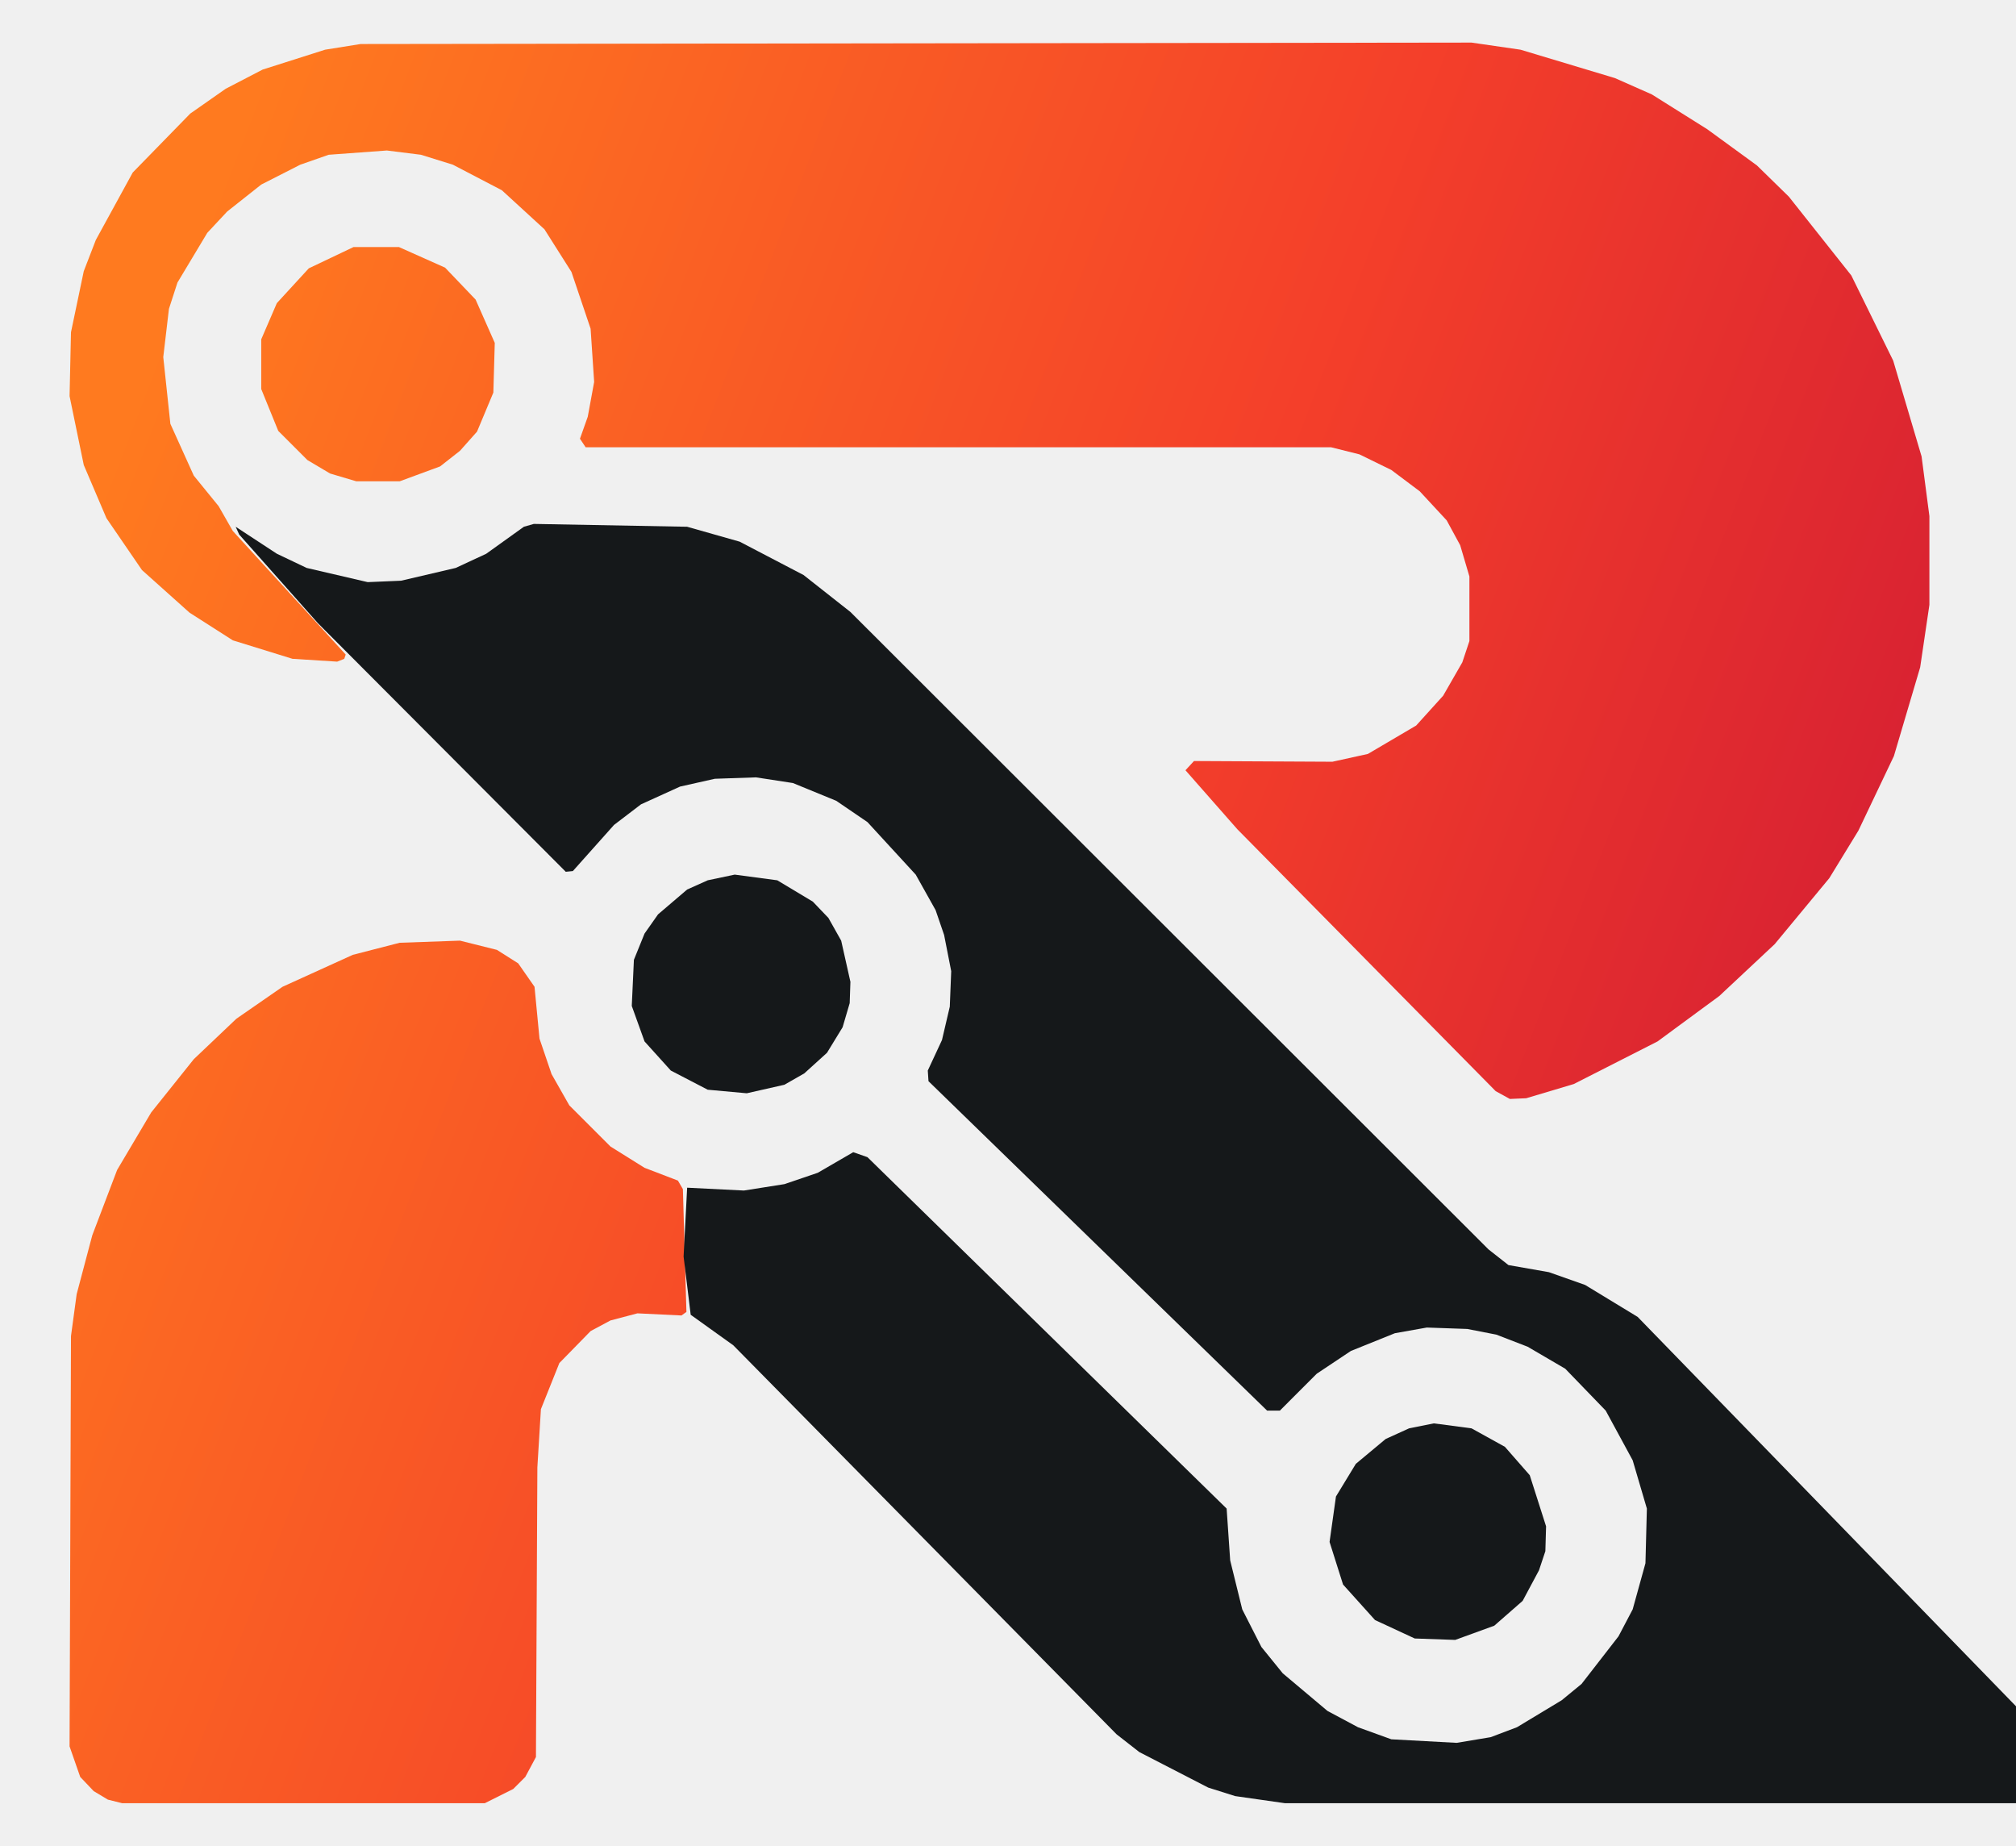
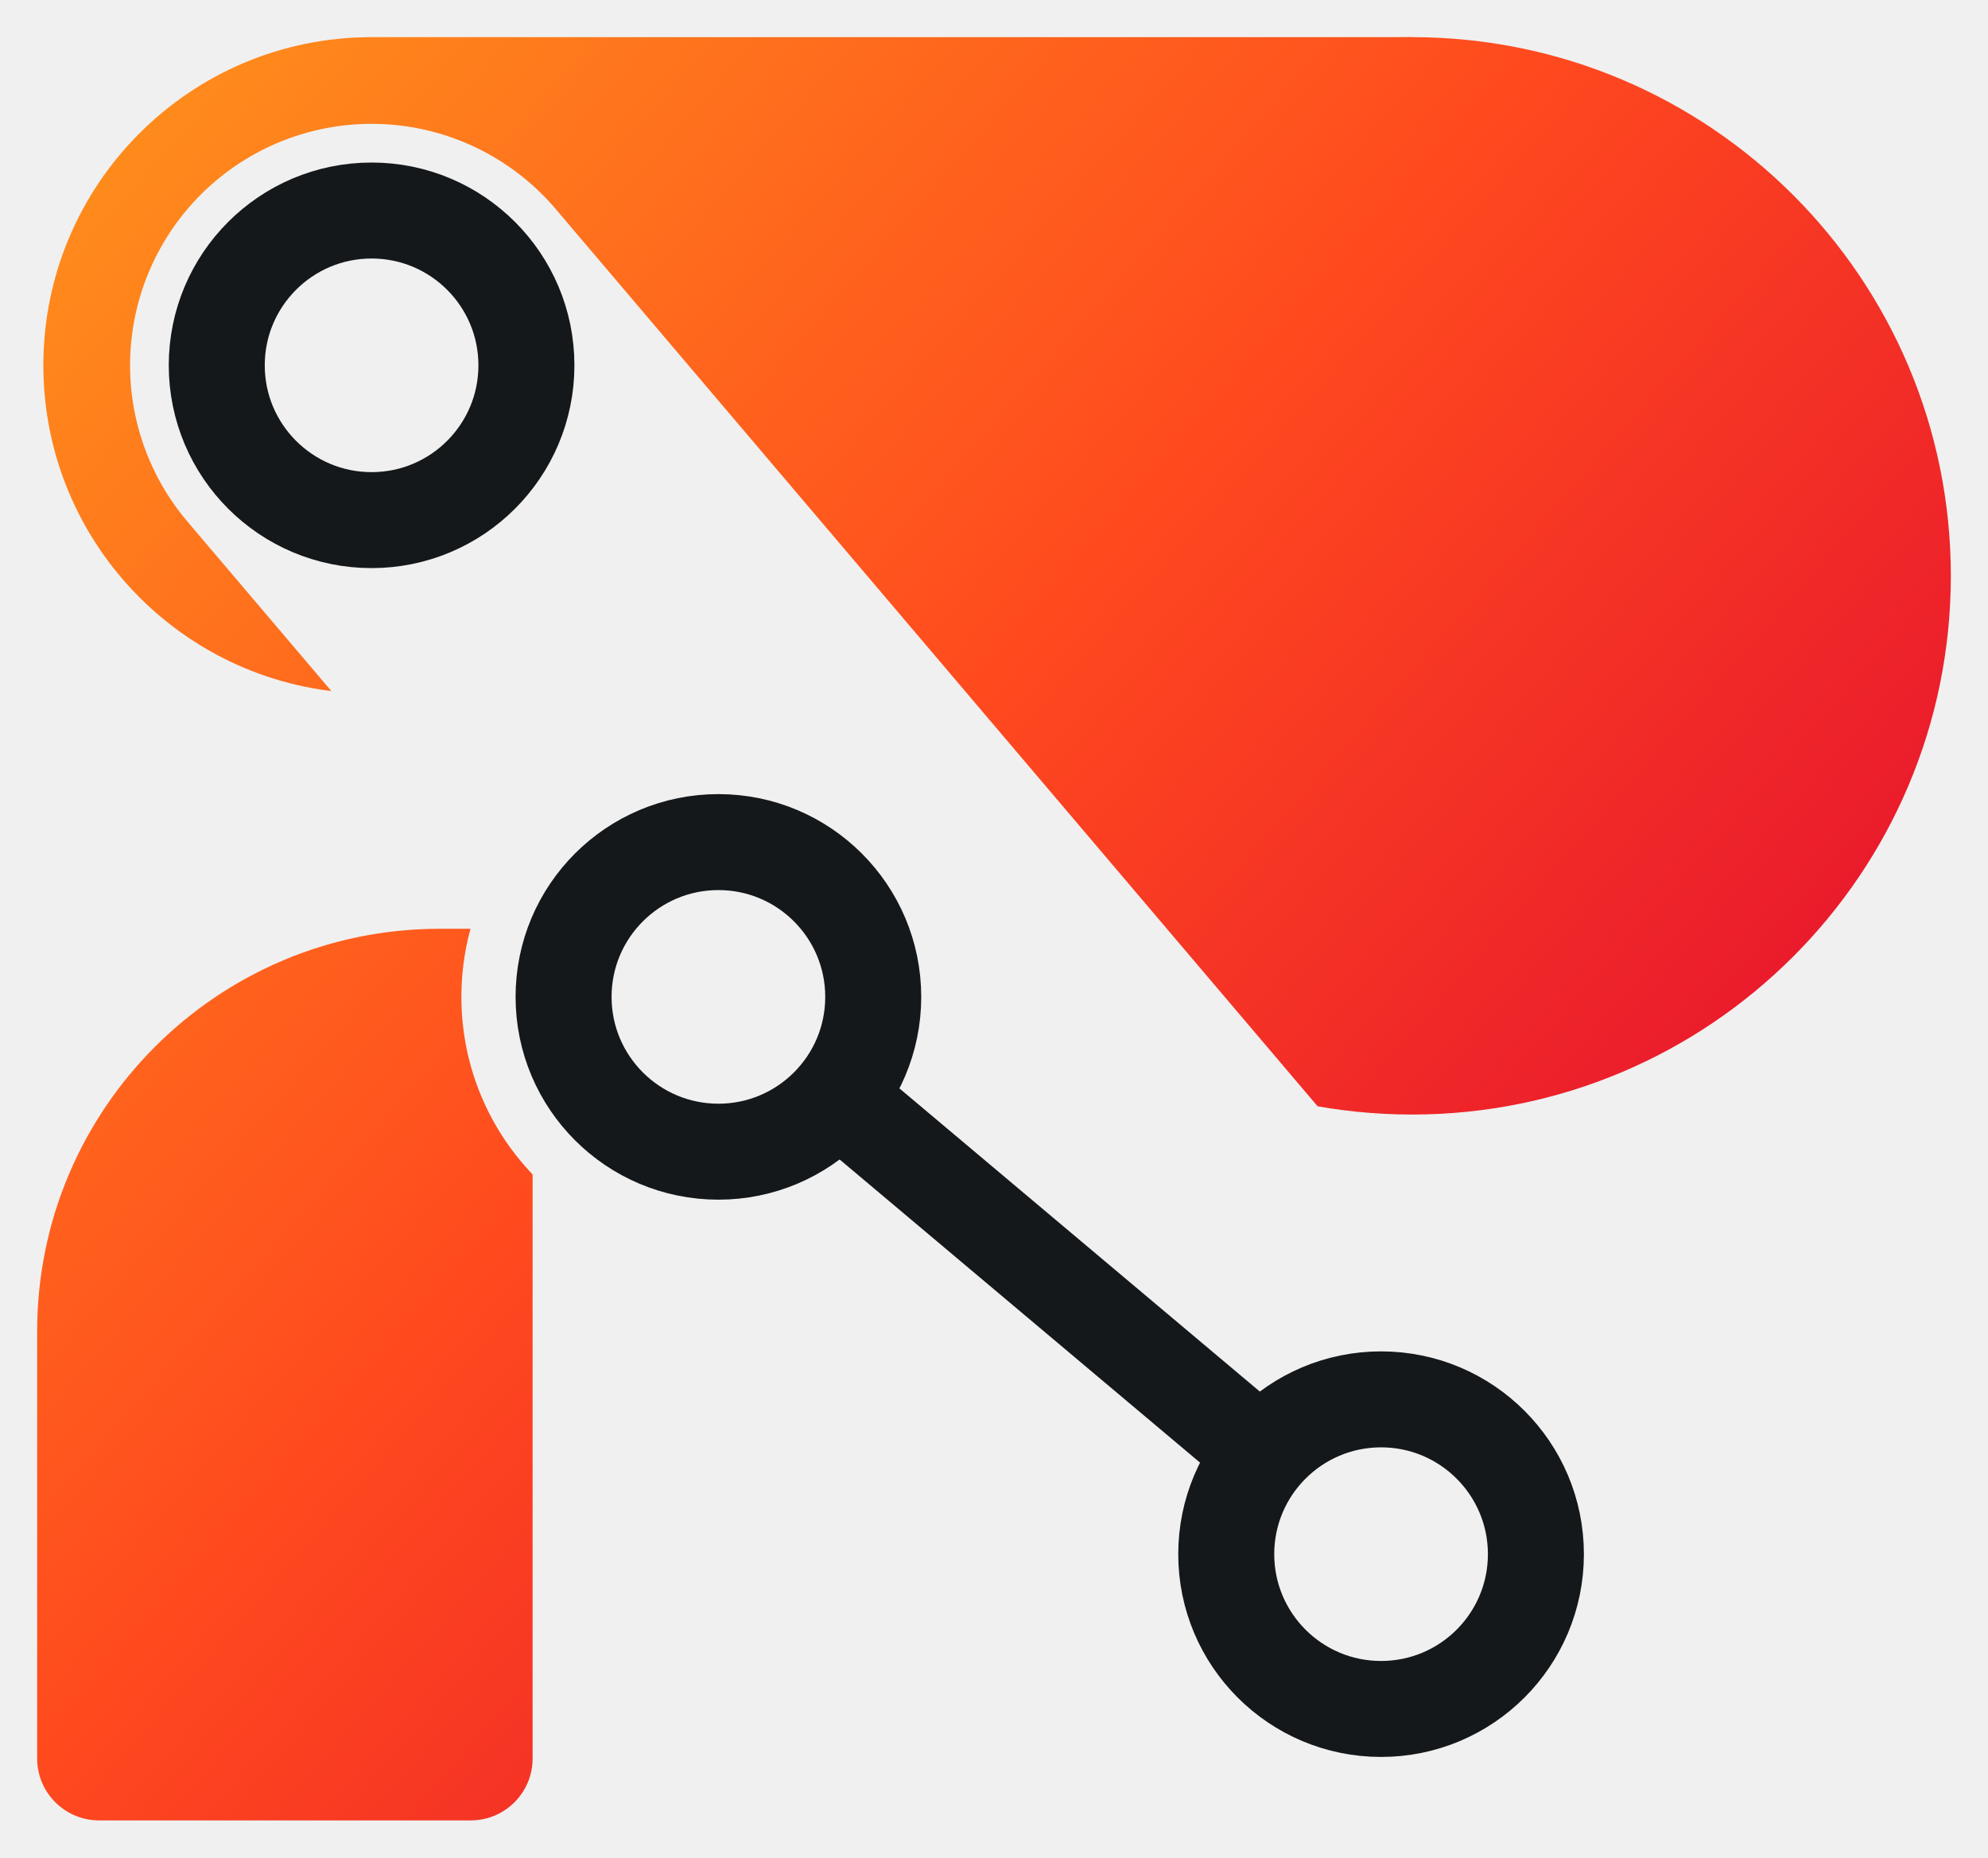
- <svg xmlns="http://www.w3.org/2000/svg" viewBox="26 21 284 260">
+ <svg xmlns="http://www.w3.org/2000/svg" viewBox="-12 -12 642 600">
  <defs>
-     <linearGradient id="g" gradientUnits="userSpaceOnUse" x1="40" y1="90" x2="300" y2="190">
-       <stop offset="0" stop-color="#FF7A1F" />
-       <stop offset=".55" stop-color="#F43F2A" />
-       <stop offset="1" stop-color="#D11A34" />
+     <linearGradient id="rbx-g" gradientUnits="userSpaceOnUse" x1="48" y1="18" x2="528" y2="438">
+       <stop offset="0" stop-color="#FF8A1C" />
+       <stop offset=".5" stop-color="#FF4A1E" />
+       <stop offset="1" stop-color="#E5102F" />
    </linearGradient>
+     <mask id="rbx-k" maskUnits="userSpaceOnUse" x="-20" y="-20" width="660" height="620">
+       <rect x="-20" y="-20" width="660" height="620" fill="#fff" />
+       <line x1="108" y1="106" x2="434" y2="490" stroke="#000" stroke-width="156" stroke-linecap="round" />
+       <circle cx="220" cy="310" r="83" />
+     </mask>
  </defs>
-   <path fill="url(#g)" fill-rule="evenodd" d="M96.0,154.8 90.8,153.5 82.3,153.8 75.7,155.5 65.8,160.0 59.3,164.5 53.3,170.2 47.3,177.7 42.5,185.8 39.0,195.0 36.8,203.3 36.0,209.2 35.8,267.0 37.3,271.3 39.2,273.3 41.2,274.5 43.2,275.0 94.3,275.0 98.3,273.0 100.0,271.3 101.5,268.5 101.7,227.7 102.2,219.5 104.8,213.0 109.2,208.5 112.0,207.0 115.8,206.0 122.0,206.3 122.7,205.8 122.2,188.5 121.5,187.3 116.8,185.5 112.0,182.5 106.2,176.7 103.7,172.3 102.0,167.3 101.3,160.0 99.0,156.7ZM75.8,55.8 69.5,58.8 65.0,63.7 62.8,68.8 62.8,75.8 65.2,81.7 69.3,85.8 72.5,87.7 76.2,88.8 82.3,88.8 88.0,86.7 90.8,84.5 93.2,81.8 95.5,76.3 95.7,69.3 93.0,63.2 88.7,58.7 82.2,55.8ZM37.8,59.2 36.0,67.8 35.8,76.8 37.8,86.5 41.0,94.0 46.0,101.3 52.7,107.3 58.8,111.2 67.2,113.8 73.5,114.2 74.5,113.8 74.7,113.2 58.8,95.8 56.8,92.3 53.3,88.0 50.0,80.7 49.0,71.3 49.8,64.5 51.0,60.8 55.2,53.8 58.0,50.8 62.8,47.0 68.3,44.2 72.3,42.8 80.5,42.2 85.3,42.8 89.8,44.2 96.7,47.8 102.7,53.3 106.5,59.3 109.2,67.3 109.7,74.8 108.8,79.7 107.7,82.8 108.5,84.0 213.5,84.0 217.5,85.0 222.0,87.2 226.0,90.2 229.8,94.3 231.7,97.8 233.0,102.2 233.0,111.3 232.0,114.3 229.3,119.0 225.5,123.2 218.7,127.2 213.7,128.3 194.2,128.2 193.0,129.5 200.3,137.8 236.7,174.7 238.7,175.8 241.0,175.7 247.7,173.7 259.5,167.7 268.2,161.3 276.0,154.0 283.7,144.7 287.8,138.0 292.8,127.5 296.5,115.0 297.8,106.2 297.8,93.7 296.7,85.3 292.7,71.8 286.8,59.8 278.0,48.7 273.5,44.3 266.5,39.2 258.7,34.3 253.5,32.0 240.2,28.0 233.3,27.0 76.8,27.2 71.8,28.0 63.0,30.8 57.8,33.5 52.8,37.0 44.7,45.3 39.5,54.8Z" />
-   <path fill="#15181A" fill-rule="evenodd" d="M228.0,221.5 224.5,222.2 221.2,223.7 217.0,227.2 214.2,231.8 213.3,238.2 215.2,244.2 219.7,249.2 225.3,251.8 231.0,252.0 236.5,250.0 240.5,246.5 242.8,242.2 243.7,239.5 243.8,236.0 241.5,228.8 238.0,224.8 233.3,222.2ZM129.5,144.2 125.7,145.0 122.8,146.3 118.7,149.8 116.8,152.5 115.3,156.2 115.0,162.7 116.8,167.7 120.5,171.8 125.7,174.5 131.2,175.0 136.5,173.8 139.3,172.2 142.5,169.3 144.7,165.7 145.7,162.3 145.8,159.3 144.5,153.5 142.7,150.3 140.5,148.0 135.5,145.0ZM59.2,95.2 59.7,96.3 70.8,108.8 105.7,143.8 106.7,143.7 112.5,137.2 116.3,134.3 121.8,131.8 126.7,130.7 132.5,130.5 137.7,131.3 143.8,133.8 148.2,136.8 155.0,144.2 157.8,149.2 159.0,152.7 160.0,157.8 159.8,162.8 158.7,167.5 156.7,171.8 156.8,173.3 204.5,219.7 206.3,219.7 211.5,214.5 216.3,211.3 222.5,208.8 227.0,208.0 232.7,208.2 236.8,209.0 241.2,210.7 246.5,213.8 252.2,219.7 256.0,226.7 258.0,233.5 257.8,241.2 256.0,247.7 254.0,251.5 248.8,258.2 246.0,260.5 239.7,264.3 236.0,265.7 231.2,266.5 222.0,266.0 217.3,264.3 213.0,262.0 206.7,256.7 203.7,253.0 201.0,247.7 199.3,240.8 198.8,233.5 148.2,184.0 146.2,183.3 141.2,186.2 136.5,187.8 130.8,188.7 122.8,188.3 122.3,198.0 123.3,206.2 129.3,210.5 183.3,265.3 186.5,267.8 196.2,272.8 200.0,274.0 207.0,275.0 312.5,275.0 314.5,274.5 316.2,273.0 316.8,271.5 316.8,269.5 315.2,266.7 256.7,206.5 249.3,202.0 244.2,200.2 238.5,199.2 235.7,197.0 145.8,107.2 139.2,102.0 130.2,97.3 122.8,95.2 101.2,94.8 99.8,95.2 94.5,99.0 90.2,101.0 82.5,102.8 77.8,103.0 69.2,101.0 65.0,99.0Z" />
+   <g fill="url(#rbx-g)" mask="url(#rbx-k)">
+     <path d="M108 0H444V212H108A106 106 0 0 1 108 0Z" />
+     <circle cx="444" cy="174" r="174" />
+     <path d="M0 418A130 130 0 0 1 130 288H140A20 20 0 0 1 160 308V556A20 20 0 0 1 140 576H20A20 20 0 0 1 0 556Z" />
+   </g>
+   <g fill="none" stroke="#15181A" stroke-width="31">
+     <line x1="258.3" y1="342.2" x2="395.7" y2="457.8" stroke-width="30" />
+     <circle cx="108" cy="106" r="50" />
+     <circle cx="220" cy="310" r="50" />
+     <circle cx="434" cy="490" r="50" />
+   </g>
</svg>
